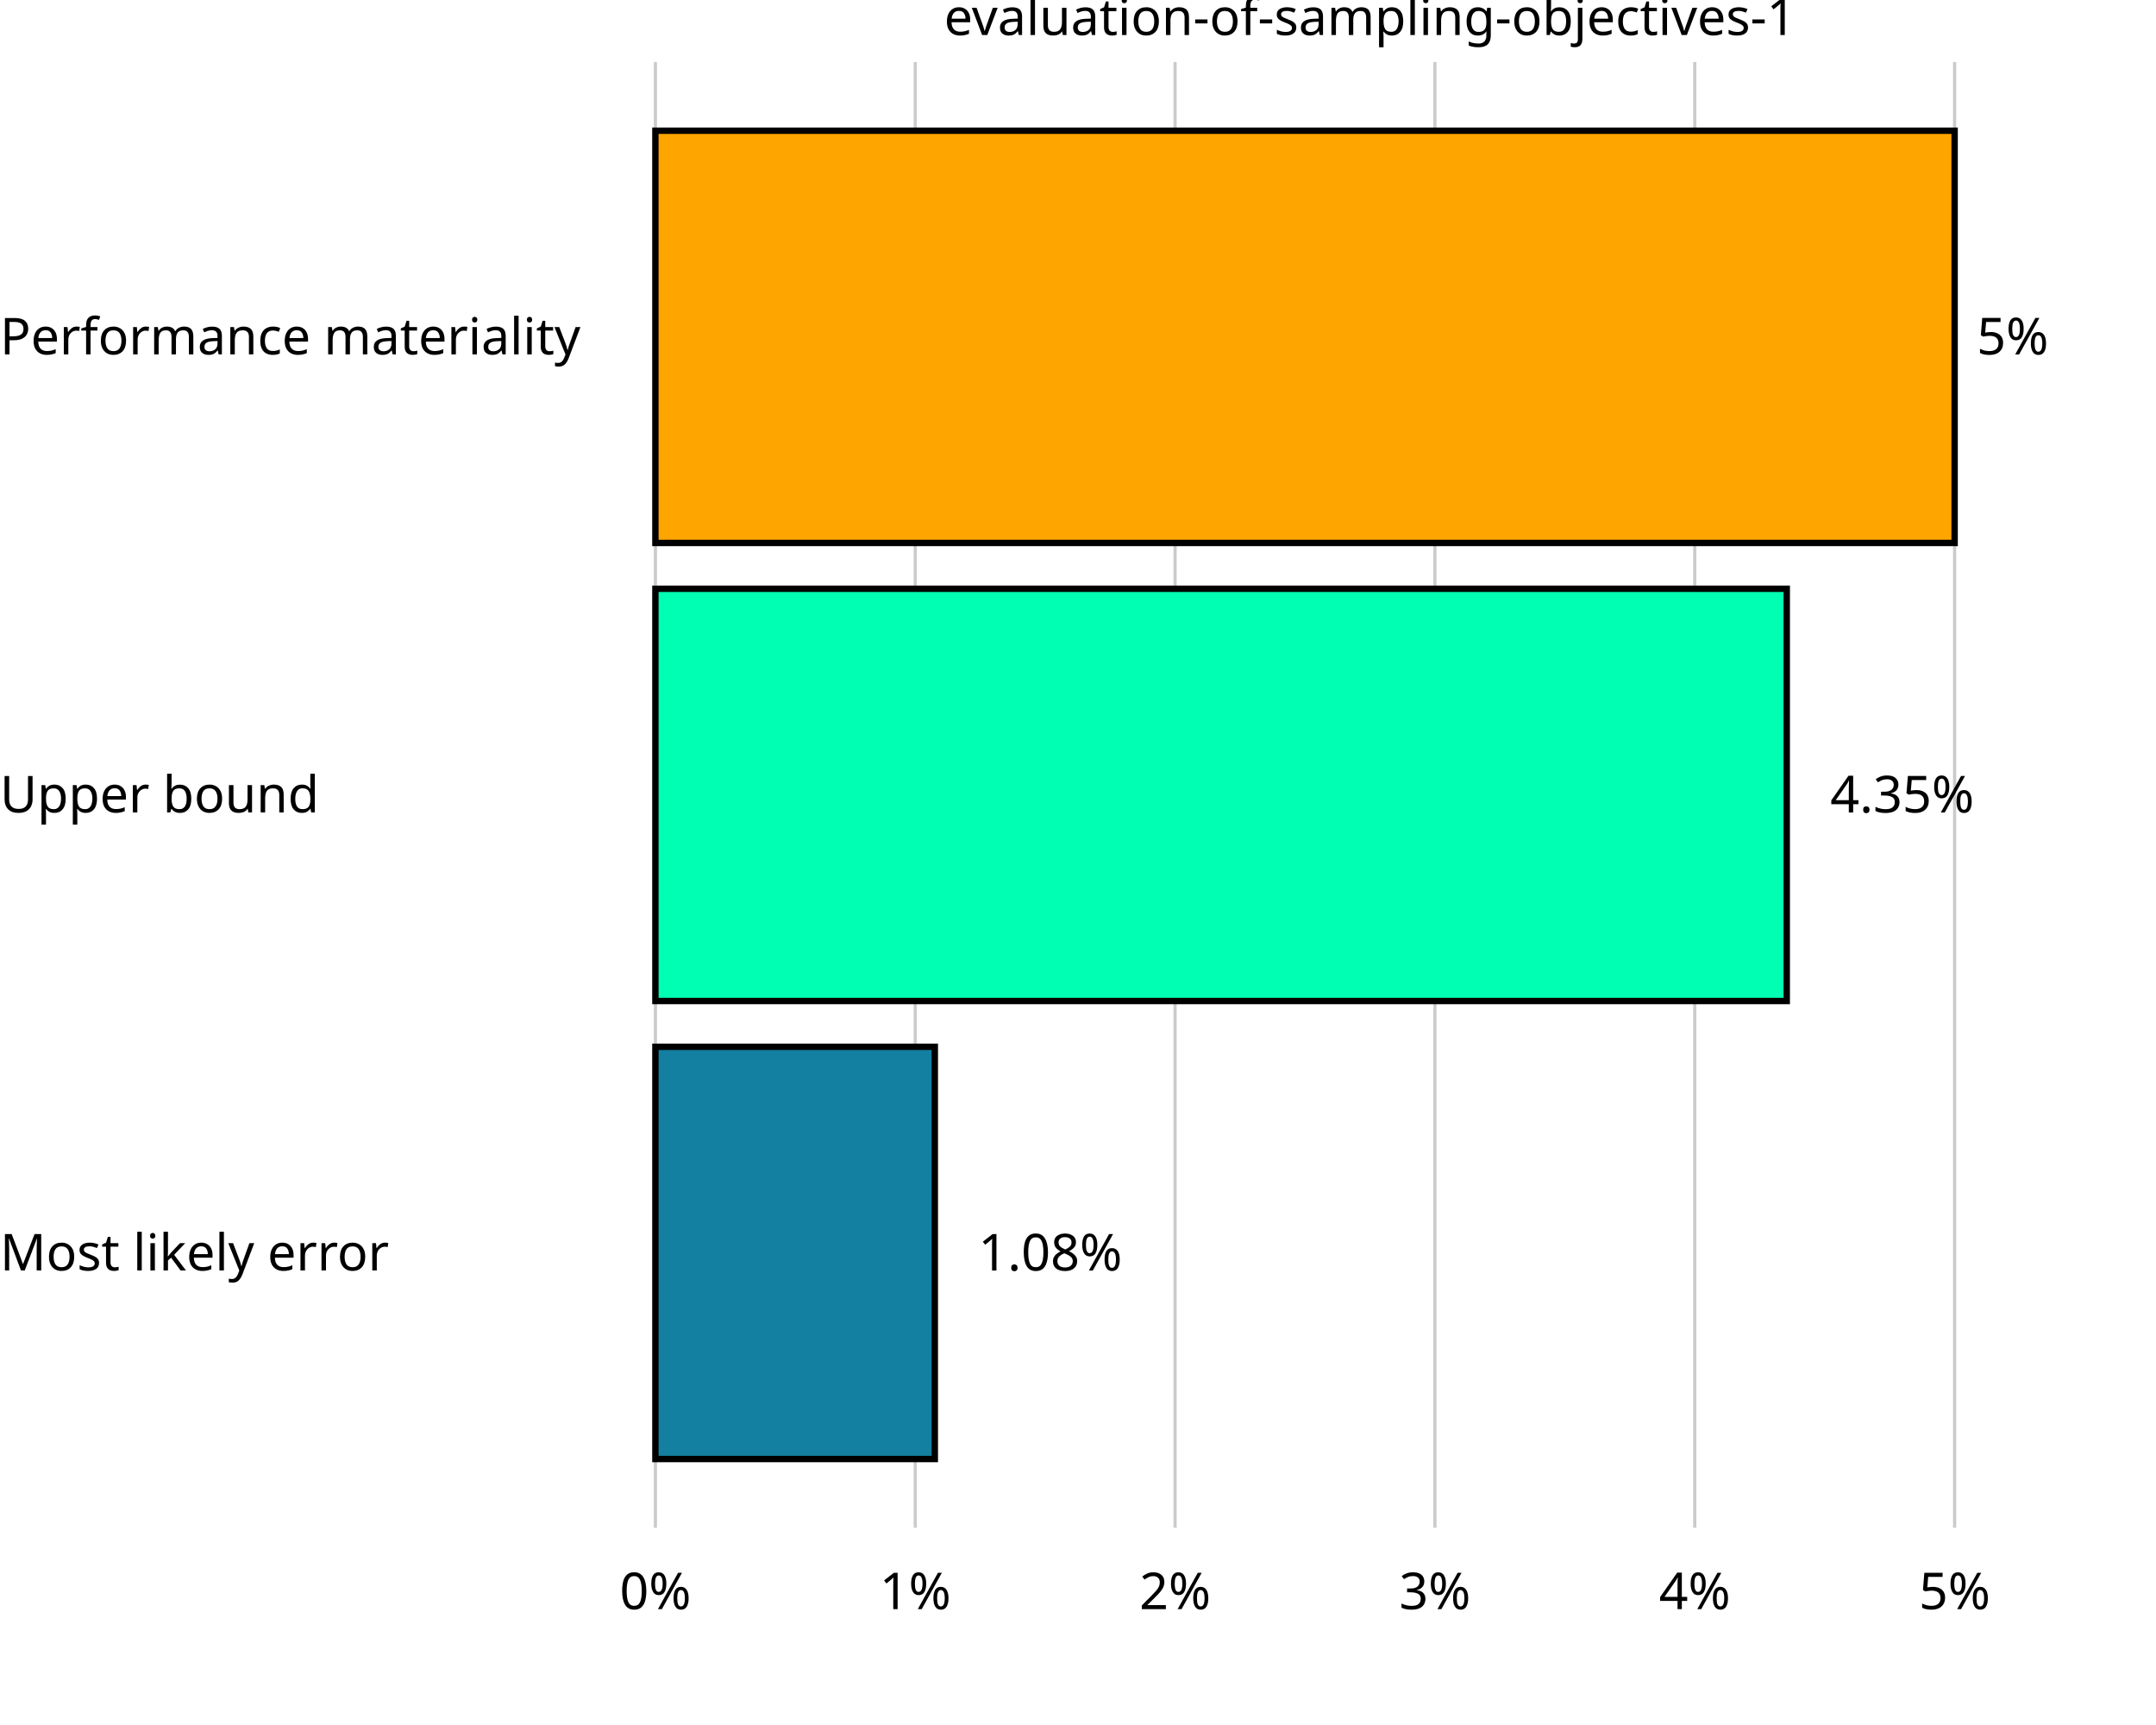
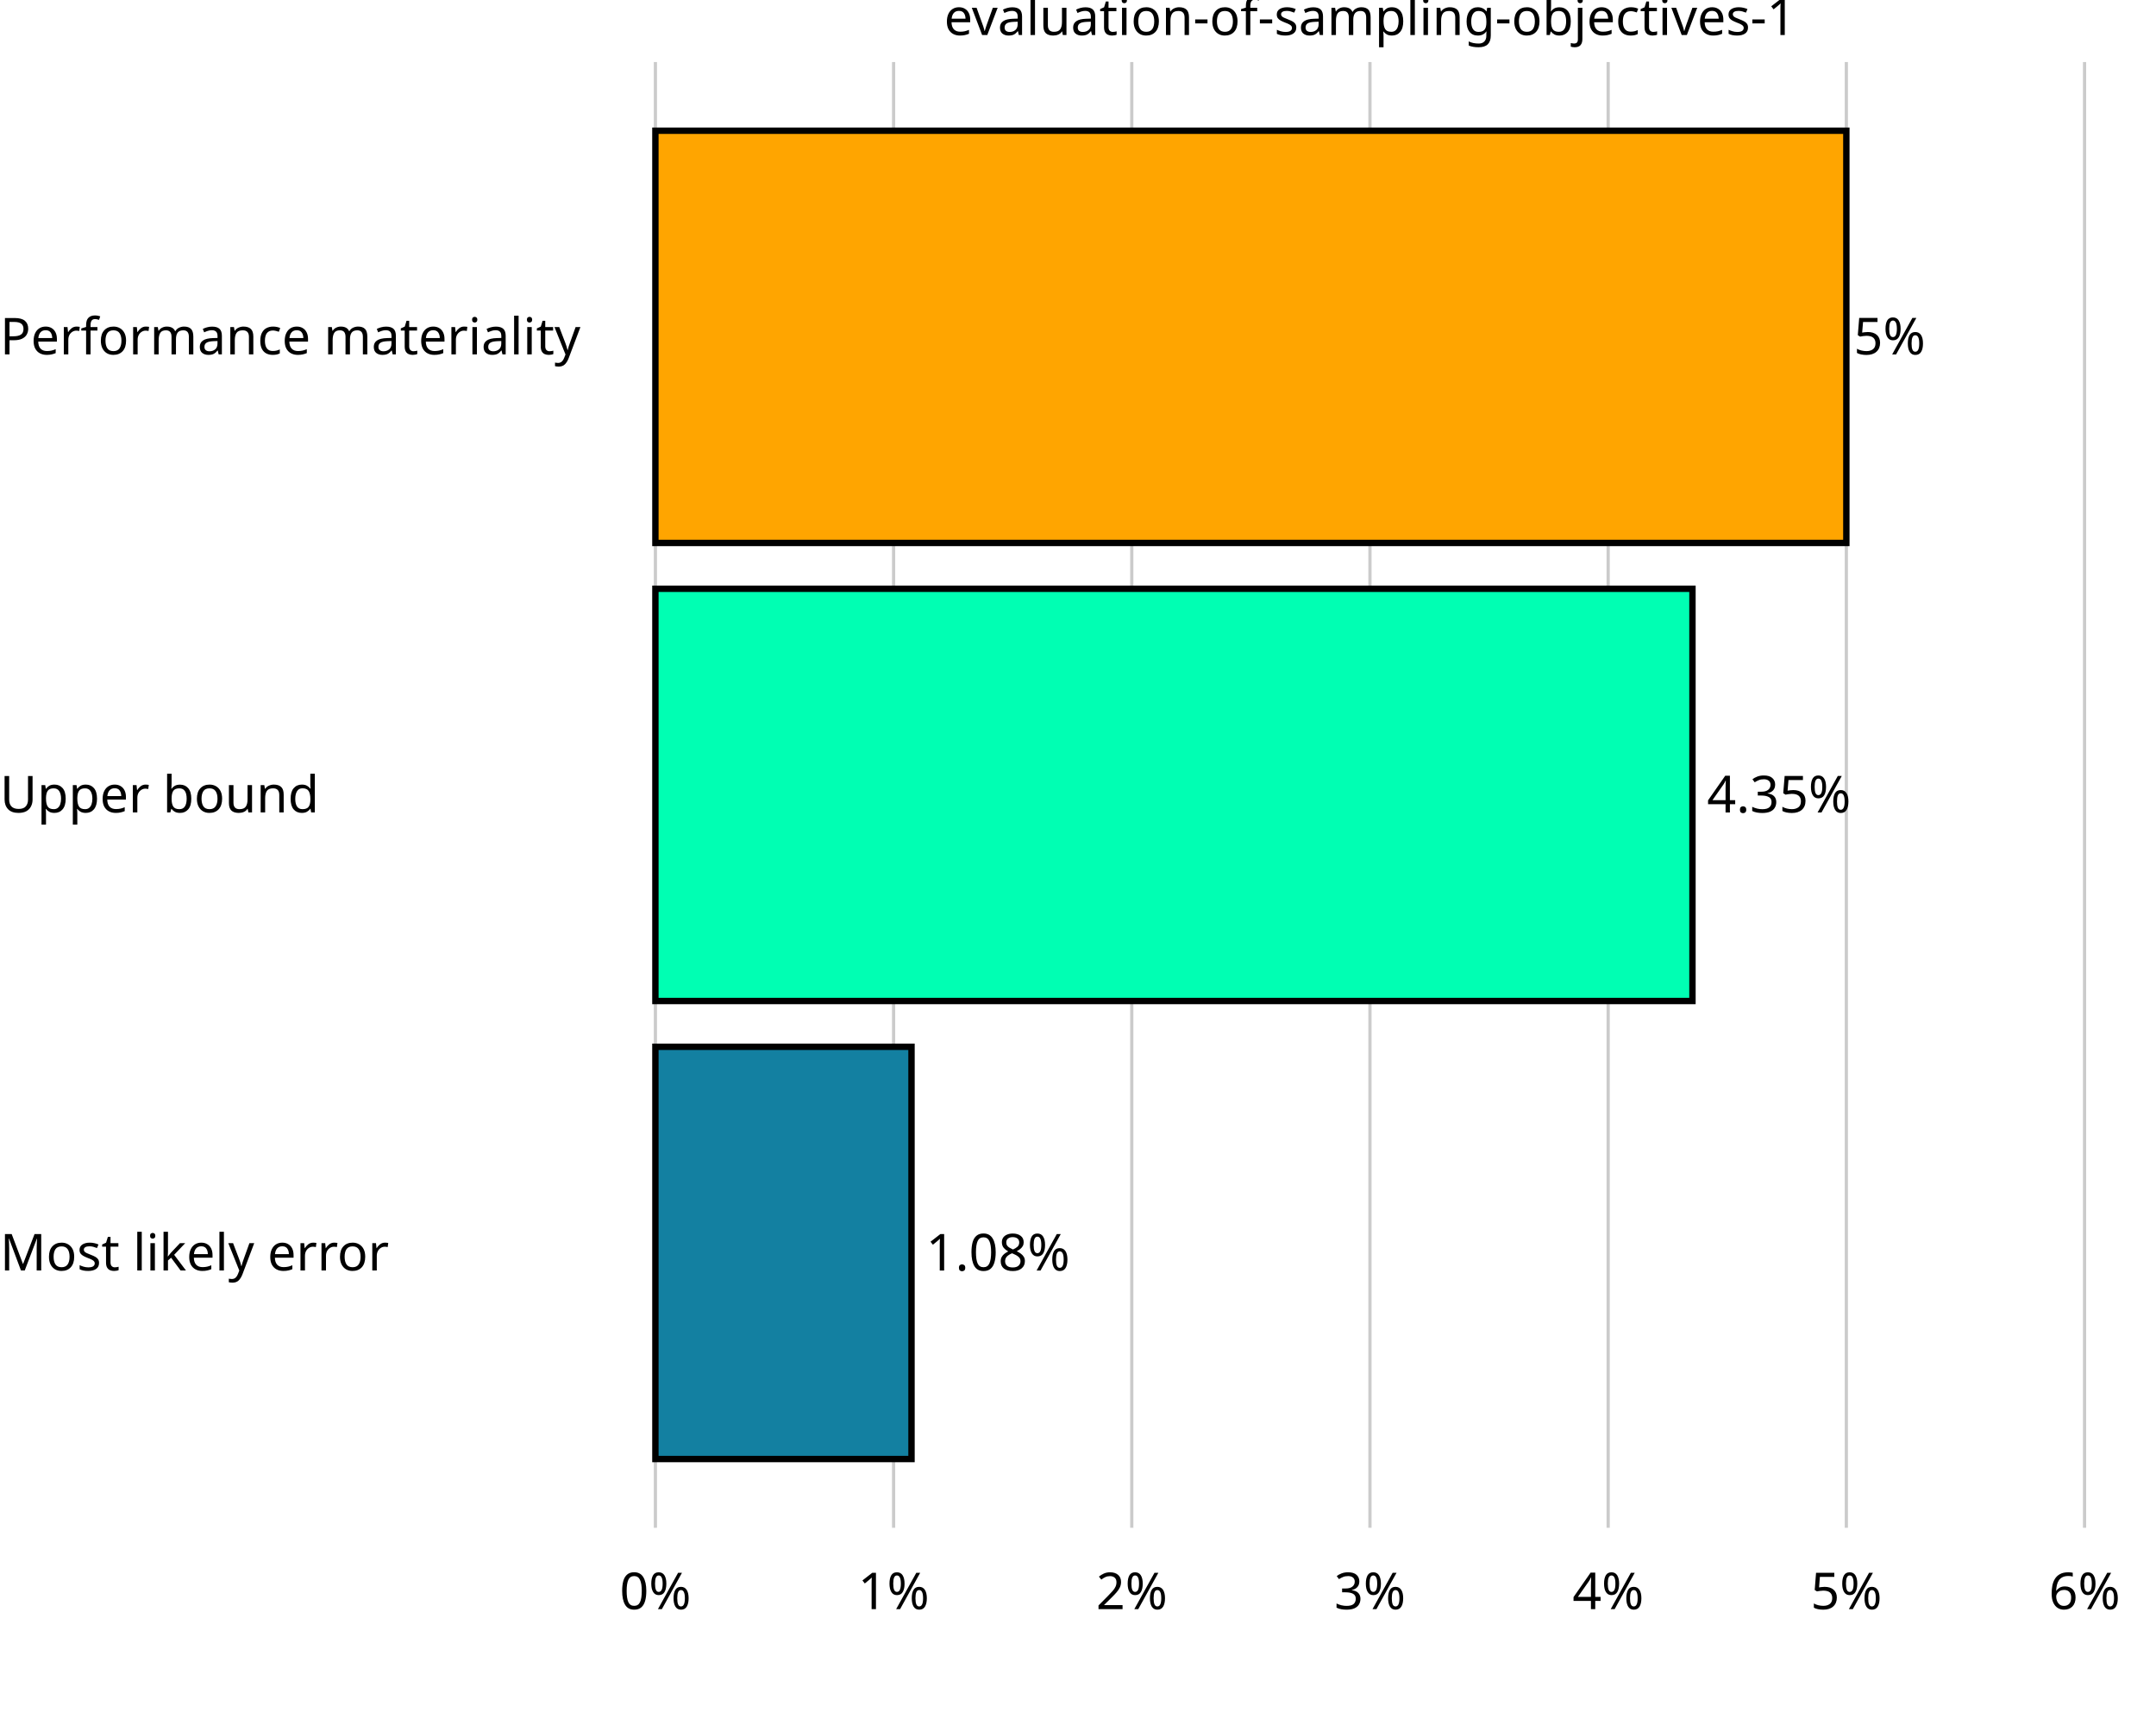
<svg xmlns="http://www.w3.org/2000/svg" class="svglite" data-engine-version="2.0" width="720.00pt" height="576.00pt" viewBox="0 0 720.00 576.00">
  <defs>
    <style type="text/css">
    .svglite line, .svglite polyline, .svglite polygon, .svglite path, .svglite rect, .svglite circle {
      fill: none;
      stroke: #000000;
      stroke-linecap: round;
      stroke-linejoin: round;
      stroke-miterlimit: 10.00;
    }
  </style>
  </defs>
  <rect width="100%" height="100%" style="stroke: none; fill: #FFFFFF;" />
  <defs>
    <clipPath id="cpMC4wMHw3MjAuMDB8MC4wMHw1NzYuMDA=">
      <rect x="0.00" y="0.00" width="720.00" height="576.00" />
    </clipPath>
  </defs>
  <g clip-path="url(#cpMC4wMHw3MjAuMDB8MC4wMHw1NzYuMDA=)">
    <rect x="0.00" y="0.00" width="720.00" height="576.00" style="stroke-width: 10.67; stroke: none;" />
  </g>
  <defs>
    <clipPath id="cpMTk1LjAxfDcyMC4wMHwyMC43MXw1MTAuMTQ=">
      <rect x="195.01" y="20.71" width="524.99" height="489.43" />
    </clipPath>
  </defs>
  <g clip-path="url(#cpMTk1LjAxfDcyMC4wMHwyMC43MXw1MTAuMTQ=)">
    <rect x="195.01" y="20.71" width="524.99" height="489.43" style="stroke-width: 10.67; stroke: none;" />
    <polyline points="218.87,510.14 218.87,20.71 " style="stroke-width: 1.07; stroke: #CBCBCB; stroke-linecap: butt;" />
-     <polyline points="305.65,510.14 305.65,20.71 " style="stroke-width: 1.07; stroke: #CBCBCB; stroke-linecap: butt;" />
-     <polyline points="392.42,510.14 392.42,20.71 " style="stroke-width: 1.07; stroke: #CBCBCB; stroke-linecap: butt;" />
-     <polyline points="479.20,510.14 479.20,20.71 " style="stroke-width: 1.07; stroke: #CBCBCB; stroke-linecap: butt;" />
-     <polyline points="565.97,510.14 565.97,20.71 " style="stroke-width: 1.07; stroke: #CBCBCB; stroke-linecap: butt;" />
-     <polyline points="652.75,510.14 652.75,20.71 " style="stroke-width: 1.07; stroke: #CBCBCB; stroke-linecap: butt;" />
-     <rect x="218.87" y="349.54" width="93.31" height="137.65" style="stroke-width: 2.13; stroke-linecap: square; stroke-linejoin: miter; fill: #1380A1;" />
-     <rect x="218.87" y="196.60" width="377.82" height="137.65" style="stroke-width: 2.13; stroke-linecap: square; stroke-linejoin: miter; fill: #00FFB3;" />
-     <rect x="218.87" y="43.65" width="433.88" height="137.65" style="stroke-width: 2.13; stroke-linecap: square; stroke-linejoin: miter; fill: #FFA500;" />
-     <text x="326.70" y="424.25" style="font-size: 17.07px; font-family: sans;" textLength="48.41px" lengthAdjust="spacingAndGlyphs">1.08%</text>
-     <text x="611.21" y="271.30" style="font-size: 17.07px; font-family: sans;" textLength="48.41px" lengthAdjust="spacingAndGlyphs">4.35%</text>
-     <text x="660.15" y="118.35" style="font-size: 17.07px; font-family: sans;" textLength="24.68px" lengthAdjust="spacingAndGlyphs">5%</text>
+     <polyline points="298.42,510.14 298.42,20.71 " style="stroke-width: 1.07; stroke: #CBCBCB; stroke-linecap: butt;" />
+     <polyline points="377.96,510.14 377.96,20.71 " style="stroke-width: 1.07; stroke: #CBCBCB; stroke-linecap: butt;" />
+     <polyline points="457.50,510.14 457.50,20.71 " style="stroke-width: 1.07; stroke: #CBCBCB; stroke-linecap: butt;" />
+     <polyline points="537.05,510.14 537.05,20.71 " style="stroke-width: 1.07; stroke: #CBCBCB; stroke-linecap: butt;" />
+     <polyline points="616.59,510.14 616.59,20.71 " style="stroke-width: 1.07; stroke: #CBCBCB; stroke-linecap: butt;" />
+     <polyline points="696.14,510.14 696.14,20.71 " style="stroke-width: 1.07; stroke: #CBCBCB; stroke-linecap: butt;" />
+     <rect x="218.87" y="349.54" width="85.53" height="137.65" style="stroke-width: 2.13; stroke-linecap: square; stroke-linejoin: miter; fill: #1380A1;" />
+     <rect x="218.87" y="196.60" width="346.33" height="137.65" style="stroke-width: 2.13; stroke-linecap: square; stroke-linejoin: miter; fill: #00FFB3;" />
+     <rect x="218.87" y="43.65" width="397.72" height="137.65" style="stroke-width: 2.13; stroke-linecap: square; stroke-linejoin: miter; fill: #FFA500;" />
+     <text x="309.24" y="424.25" style="font-size: 17.07px; font-family: sans;" textLength="48.41px" lengthAdjust="spacingAndGlyphs">1.08%</text>
+     <text x="570.05" y="271.30" style="font-size: 17.07px; font-family: sans;" textLength="48.41px" lengthAdjust="spacingAndGlyphs">4.35%</text>
+     <text x="619.06" y="118.35" style="font-size: 17.07px; font-family: sans;" textLength="24.68px" lengthAdjust="spacingAndGlyphs">5%</text>
    <rect x="195.01" y="20.71" width="524.99" height="489.43" style="stroke-width: 0.00; stroke: none;" />
  </g>
  <g clip-path="url(#cpMC4wMHw3MjAuMDB8MC4wMHw1NzYuMDA=)">
    <polyline points="195.01,510.14 195.01,20.71 " style="stroke-width: 0.00; stroke: none; stroke-linecap: butt;" />
    <text x="-0" y="424.22" style="font-size: 17.00px; font-family: sans;" textLength="119.98px" lengthAdjust="spacingAndGlyphs">Most likely error</text>
    <text x="-0" y="271.27" style="font-size: 17.00px; font-family: sans;" textLength="98.31px" lengthAdjust="spacingAndGlyphs">Upper bound</text>
    <text x="-0" y="118.33" style="font-size: 17.00px; font-family: sans;" textLength="179.53px" lengthAdjust="spacingAndGlyphs">Performance materiality</text>
    <polyline points="195.01,510.14 720.00,510.14 " style="stroke-width: 0.00; stroke: none; stroke-linecap: butt;" />
    <text x="218.87" y="537.32" text-anchor="middle" style="font-size: 17.00px; font-family: sans;" textLength="24.57px" lengthAdjust="spacingAndGlyphs">0%</text>
-     <text x="305.65" y="537.32" text-anchor="middle" style="font-size: 17.00px; font-family: sans;" textLength="24.57px" lengthAdjust="spacingAndGlyphs">1%</text>
-     <text x="392.42" y="537.32" text-anchor="middle" style="font-size: 17.00px; font-family: sans;" textLength="24.57px" lengthAdjust="spacingAndGlyphs">2%</text>
-     <text x="479.20" y="537.32" text-anchor="middle" style="font-size: 17.00px; font-family: sans;" textLength="24.57px" lengthAdjust="spacingAndGlyphs">3%</text>
-     <text x="565.97" y="537.32" text-anchor="middle" style="font-size: 17.00px; font-family: sans;" textLength="24.57px" lengthAdjust="spacingAndGlyphs">4%</text>
-     <text x="652.75" y="537.32" text-anchor="middle" style="font-size: 17.00px; font-family: sans;" textLength="24.57px" lengthAdjust="spacingAndGlyphs">5%</text>
+     <text x="298.42" y="537.32" text-anchor="middle" style="font-size: 17.00px; font-family: sans;" textLength="24.57px" lengthAdjust="spacingAndGlyphs">1%</text>
+     <text x="377.96" y="537.32" text-anchor="middle" style="font-size: 17.00px; font-family: sans;" textLength="24.57px" lengthAdjust="spacingAndGlyphs">2%</text>
+     <text x="457.50" y="537.32" text-anchor="middle" style="font-size: 17.00px; font-family: sans;" textLength="24.57px" lengthAdjust="spacingAndGlyphs">3%</text>
+     <text x="537.05" y="537.32" text-anchor="middle" style="font-size: 17.00px; font-family: sans;" textLength="24.57px" lengthAdjust="spacingAndGlyphs">4%</text>
+     <text x="616.59" y="537.32" text-anchor="middle" style="font-size: 17.00px; font-family: sans;" textLength="24.57px" lengthAdjust="spacingAndGlyphs">5%</text>
+     <text x="696.14" y="537.32" text-anchor="middle" style="font-size: 17.00px; font-family: sans;" textLength="24.57px" lengthAdjust="spacingAndGlyphs">6%</text>
    <text x="457.50" y="11.70" text-anchor="middle" style="font-size: 17.00px; font-family: sans;" textLength="267.44px" lengthAdjust="spacingAndGlyphs">evaluation-of-sampling-objectives-1</text>
  </g>
</svg>
